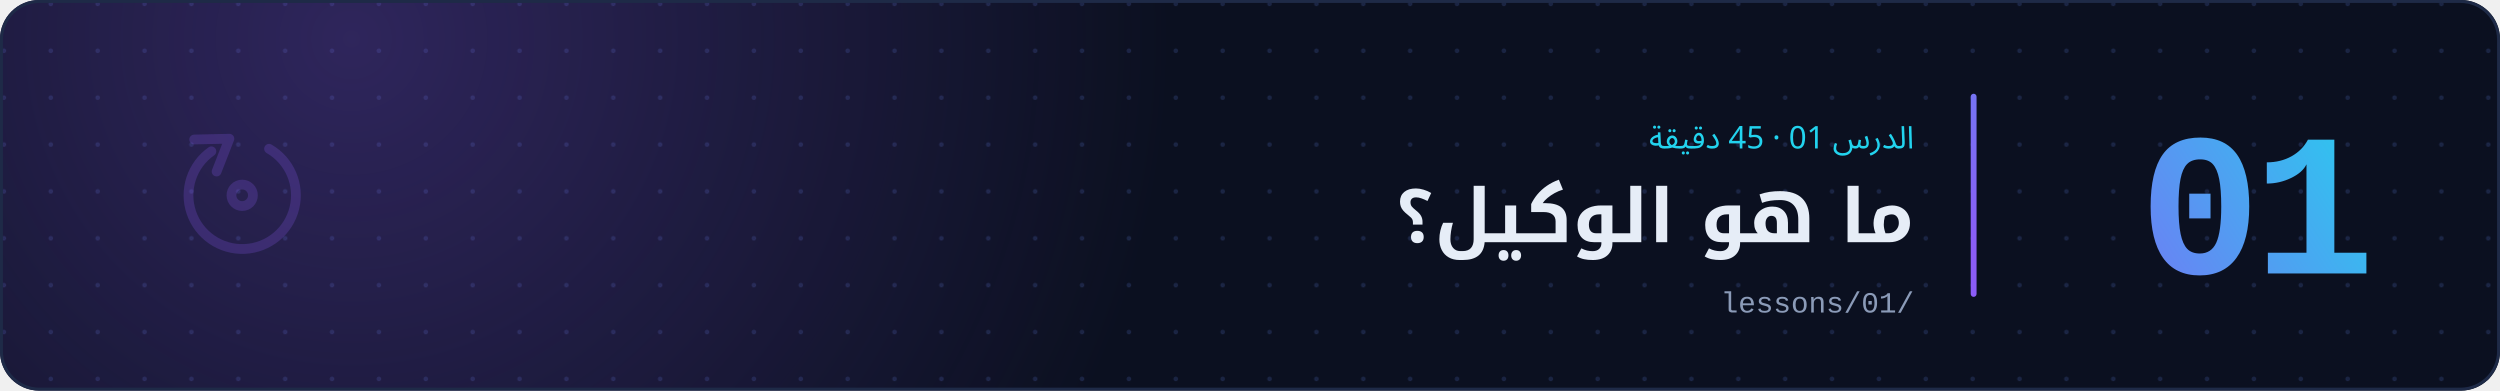
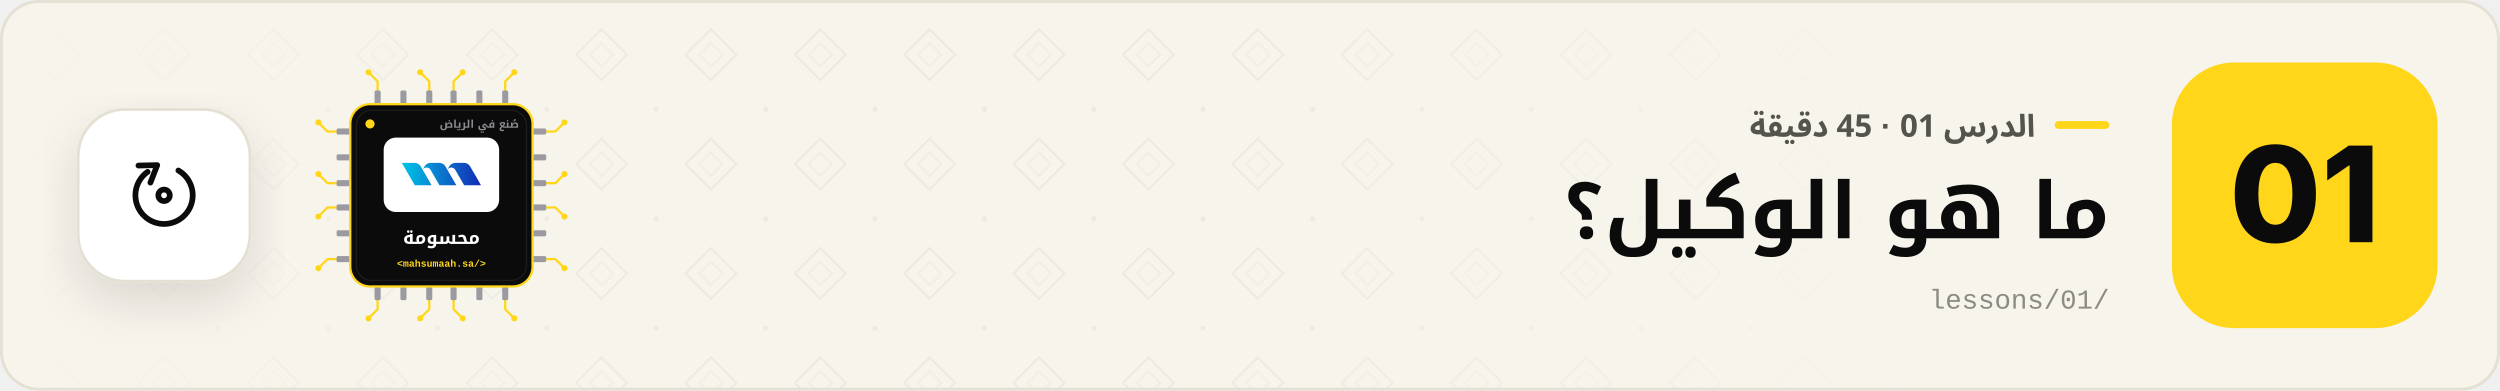
<svg xmlns="http://www.w3.org/2000/svg" viewBox="0 0 1280 200" width="1280" height="200" role="img" aria-labelledby="h01art" lang="ar">
  <defs>
-     <linearGradient id="h01arn" gradientUnits="userSpaceOnUse" x1="1216" y1="40" x2="1030" y2="160">
-       <stop offset="0" stop-color="#22d3ee" />
-       <stop offset="1" stop-color="#8b5cf6" />
-     </linearGradient>
-     <radialGradient id="h01arr" gradientUnits="userSpaceOnUse" cx="180" cy="20" r="420">
-       <stop offset="0" stop-color="#8b5cf6" stop-opacity="0.28" />
-       <stop offset="1" stop-color="#8b5cf6" stop-opacity="0" />
+     <pattern id="h01arp" width="56" height="56" patternUnits="userSpaceOnUse">
+       <g fill="none" stroke="#0B0B0C" stroke-width="1">
+         <path d="M28.0 15.0 L41.0 28.0 L28.0 41.0 L15.0 28.0 Z" />
+         <path d="M28.0 22.0 L34.0 28.0 L28.0 34.0 L22.0 28.0 Z" opacity="0.6" />
+       </g>
+       <g fill="#0B0B0C">
+         <circle cx="0" cy="0" r="1.3" />
+         <circle cx="56" cy="0" r="1.3" />
+         <circle cx="0" cy="56" r="1.3" />
+         <circle cx="56" cy="56" r="1.3" />
+       </g>
+     </pattern>
+     <radialGradient id="h01arpg" gradientUnits="userSpaceOnUse" cx="486.4" cy="100.0" r="520">
+       <stop offset="0" stop-color="#fff" stop-opacity="1" />
+       <stop offset="0.35" stop-color="#fff" stop-opacity="0.85" />
+       <stop offset="1" stop-color="#fff" stop-opacity="0" />
    </radialGradient>
-     <pattern id="h01ard" width="24" height="24" patternUnits="userSpaceOnUse">
-       <circle cx="2" cy="2" r="1.2" fill="#1a2442" />
-     </pattern>
+     <mask id="h01arpm">
+       <rect width="100%" height="100%" fill="url(#h01arpg)" />
+     </mask>
+     <filter id="h01ars" x="-20%" y="-20%" width="140%" height="160%">
+       <feDropShadow dx="0" dy="1" stdDeviation="1" flood-color="#0B0B0C" flood-opacity="0.05" />
+       <feDropShadow dx="0" dy="10" stdDeviation="12" flood-color="#0B0B0C" flood-opacity="0.12" />
+     </filter>
  </defs>
-   <rect width="1280" height="200" rx="20" fill="#0b1020" />
-   <rect width="1280" height="200" rx="20" fill="url(#h01ard)" />
-   <rect width="1280" height="200" rx="20" fill="url(#h01arr)" />
-   <rect x="0.75" y="0.75" width="1278.5" height="198.5" rx="19.5" fill="none" stroke="#1e2a47" stroke-width="1.5" />
-   <g transform="translate(64 40) scale(2.5)" opacity="0.22">
-     <g fill="none" stroke="url(#h01arn)" stroke-width="2" stroke-linecap="round" stroke-linejoin="round">
-       <path d="M29.50 14.47 A11 11 0 1 1 17.69 14.99" />
-       <path d="M18.76 19.13 L21.38 12.41 L14.17 12.57" />
-       <path d="M24 26.2 a2.2 2.2 0 1 0 0 -4.4 a2.2 2.2 0 1 0 0 4.4 z" />
+   <rect width="1280" height="200" rx="20" fill="#F7F4EC" />
+   <rect width="1280" height="200" rx="20" fill="url(#h01arp)" opacity="0.05" mask="url(#h01arpm)" />
+   <rect x="0.75" y="0.75" width="1278.5" height="198.5" rx="19.25" fill="none" stroke="#E4E0D4" stroke-width="1.5" />
+   <rect x="1112" y="32" width="136" height="136" rx="32" fill="#FFD619" />
+   <text x="1180.0" y="124.0" text-anchor="middle" font-family="'Montserrat','Inter','Segoe UI',system-ui,-apple-system,'Helvetica Neue',Arial,sans-serif" font-size="68" font-weight="800" fill="#0B0B0C">01</text>
+   <rect x="40" y="56.0" width="88" height="88" rx="24" fill="#FFFFFF" stroke="#E4E0D4" stroke-width="1.5" filter="url(#h01ars)" />
+   <g transform="translate(52.00 68.00) scale(1.3333)" fill="none" stroke="#0B0B0C" stroke-width="2.2" stroke-linecap="round" stroke-linejoin="round">
+     <path d="M29.50 14.47 A11 11 0 1 1 17.69 14.99" />
+     <path d="M18.76 19.13 L21.38 12.41 L14.17 12.57" />
+     <path d="M24 26.2 a2.2 2.2 0 1 0 0 -4.4 a2.2 2.2 0 1 0 0 4.4 z" />
+   </g>
+   <g transform="translate(156.0 30.0) scale(0.3889)">
+     <defs>
+       <linearGradient id="h01arstg" gradientUnits="userSpaceOnUse" x1="27" y1="0" x2="1644" y2="0">
+         <stop offset="0.008" stop-color="#00C4E6" />
+         <stop offset="0.169" stop-color="#03ABDE" />
+         <stop offset="0.293" stop-color="#0598D8" />
+         <stop offset="0.478" stop-color="#097BCF" />
+         <stop offset="0.664" stop-color="#0D5EC5" />
+         <stop offset="0.787" stop-color="#0F4BBF" />
+         <stop offset="0.849" stop-color="#1042BC" />
+         <stop offset="0.973" stop-color="#132EB6" />
+       </linearGradient>
+     </defs>
+     <g stroke="#FFD619" stroke-width="3" fill="none" stroke-linecap="round" stroke-linejoin="round">
+       <path d="M42 96 H30 L18 84" />
+       <path d="M318 96 H330 L342 84" />
+       <path d="M96 42 V30 L84 18" />
+       <path d="M96 318 V330 L84 342" />
+       <path d="M42 164 H30 L18 152" />
+       <path d="M318 164 H330 L342 152" />
+       <path d="M164 42 V30 L152 18" />
+       <path d="M164 318 V330 L152 342" />
+       <path d="M42 196 H30 L18 208" />
+       <path d="M318 196 H330 L342 208" />
+       <path d="M196 42 V30 L208 18" />
+       <path d="M196 318 V330 L208 342" />
+       <path d="M42 264 H30 L18 276" />
+       <path d="M318 264 H330 L342 276" />
+       <path d="M264 42 V30 L276 18" />
+       <path d="M264 318 V330 L276 342" />
    </g>
+     <g fill="#FFD619">
+       <circle cx="18" cy="84" r="4" />
+       <circle cx="342" cy="84" r="4" />
+       <circle cx="84" cy="18" r="4" />
+       <circle cx="84" cy="342" r="4" />
+       <circle cx="18" cy="152" r="4" />
+       <circle cx="342" cy="152" r="4" />
+       <circle cx="152" cy="18" r="4" />
+       <circle cx="152" cy="342" r="4" />
+       <circle cx="18" cy="208" r="4" />
+       <circle cx="342" cy="208" r="4" />
+       <circle cx="208" cy="18" r="4" />
+       <circle cx="208" cy="342" r="4" />
+       <circle cx="18" cy="276" r="4" />
+       <circle cx="342" cy="276" r="4" />
+       <circle cx="276" cy="18" r="4" />
+       <circle cx="276" cy="342" r="4" />
+     </g>
+     <g fill="#9A9AA0">
+       <rect x="42" y="92" width="18" height="8" rx="2" />
+       <rect x="300" y="92" width="18" height="8" rx="2" />
+       <rect x="92" y="42" width="8" height="18" rx="2" />
+       <rect x="92" y="300" width="8" height="18" rx="2" />
+       <rect x="42" y="126" width="18" height="8" rx="2" />
+       <rect x="300" y="126" width="18" height="8" rx="2" />
+       <rect x="126" y="42" width="8" height="18" rx="2" />
+       <rect x="126" y="300" width="8" height="18" rx="2" />
+       <rect x="42" y="160" width="18" height="8" rx="2" />
+       <rect x="300" y="160" width="18" height="8" rx="2" />
+       <rect x="160" y="42" width="8" height="18" rx="2" />
+       <rect x="160" y="300" width="8" height="18" rx="2" />
+       <rect x="42" y="192" width="18" height="8" rx="2" />
+       <rect x="300" y="192" width="18" height="8" rx="2" />
+       <rect x="192" y="42" width="8" height="18" rx="2" />
+       <rect x="192" y="300" width="8" height="18" rx="2" />
+       <rect x="42" y="226" width="18" height="8" rx="2" />
+       <rect x="300" y="226" width="18" height="8" rx="2" />
+       <rect x="226" y="42" width="8" height="18" rx="2" />
+       <rect x="226" y="300" width="8" height="18" rx="2" />
+       <rect x="42" y="260" width="18" height="8" rx="2" />
+       <rect x="300" y="260" width="18" height="8" rx="2" />
+       <rect x="260" y="42" width="8" height="18" rx="2" />
+       <rect x="260" y="300" width="8" height="18" rx="2" />
+     </g>
+     <rect x="60" y="60" width="240" height="240" rx="26" fill="#0B0B0C" stroke="#FFD619" stroke-width="3" />
+     <rect x="68" y="68" width="224" height="224" rx="20" fill="none" stroke="#FFFFFF" stroke-opacity="0.08" stroke-width="1.5" />
+     <circle cx="86" cy="86" r="6" fill="#FFD619" />
+     <text x="282" y="91" text-anchor="end" font-family="'Estedad','IBM Plex Sans Arabic','Noto Kufi Arabic','Noto Sans Arabic','Segoe UI','Geeza Pro',Arial,Tahoma,sans-serif" font-size="14" font-weight="700" fill="#8C8C92">صُنع في الرياض</text>
+     <rect x="104" y="104" width="152" height="98" rx="16" fill="#FFFFFF" />
+     <g transform="translate(126.26 135.44) scale(0.06432)" fill="url(#h01arstg)">
+       <path d="M293.0 28.5 L302.0 30.5 L316.0 32.5 L327.0 35.5 L333.0 36.5 L359.0 48.5 L362.1 51.5 L371.0 56.5 L385.9 68.5 L388.1 71.5 L389.9 72.5 L394.9 77.5 L395.1 78.5 L398.9 82.5 L399.2 83.5 L403.9 88.5 L408.2 95.5 L411.8 99.5 L413.2 103.5 L414.9 105.5 L417.1 110.5 L418.9 112.5 L420.2 115.5 L422.9 118.5 L425.1 124.5 L426.9 126.5 L429.1 131.5 L431.9 134.5 L433.1 137.5 L434.8 139.5 L437.1 145.5 L439.8 148.5 L440.2 150.5 L442.9 153.5 L448.1 164.5 L451.9 168.5 L453.1 172.5 L454.9 174.5 L457.0 179.5 L458.8 181.5 L461.1 186.5 L463.8 189.5 L464.1 191.5 L466.1 195.5 L467.8 197.5 L469.1 200.5 L471.8 203.5 L472.2 205.5 L474.9 209.5 L477.0 214.5 L478.9 216.5 L480.1 219.5 L483.8 224.5 L484.2 226.5 L486.9 230.5 L488.2 234.5 L491.9 238.5 L493.2 241.5 L495.9 244.5 L497.1 247.5 L498.9 249.5 L501.1 254.5 L503.9 257.5 L509.1 268.5 L511.8 271.5 L514.1 276.5 L515.8 278.5 L517.1 282.5 L519.0 284.5 L520.2 287.5 L522.9 290.5 L529.1 303.5 L531.9 306.5 L533.1 309.5 L534.9 311.5 L540.1 322.5 L542.9 325.5 L545.1 330.5 L547.8 334.5 L548.1 336.5 L550.8 339.5 L553.1 344.5 L554.9 346.5 L558.1 353.5 L559.8 355.5 L560.2 357.5 L562.9 360.5 L565.1 365.5 L566.9 367.5 L568.2 371.5 L571.9 376.5 L573.1 379.5 L575.0 381.5 L577.0 386.5 L579.8 390.5 L580.2 392.5 L582.9 395.5 L585.1 400.5 L586.9 402.5 L588.2 406.5 L590.8 409.5 L593.1 414.5 L594.9 416.5 L597.0 421.5 L599.8 425.5 L600.2 427.5 L603.8 431.5 L605.2 435.5 L607.9 439.5 L608.2 441.5 L610.9 444.5 L613.2 449.5 L615.0 451.5 L617.1 456.5 L618.9 458.5 L620.2 462.5 L623.8 466.5 L625.2 470.5 L627.9 474.5 L628.2 476.5 L630.9 479.5 L632.9 483.5 L633.0 486.5 L291.0 486.5 L289.1 485.5 L287.8 482.5 L284.1 477.5 L282.9 473.5 L281.1 471.5 L279.8 468.5 L277.1 465.5 L274.9 460.5 L273.1 458.5 L270.8 452.5 L268.1 449.5 L266.9 446.5 L265.1 444.5 L262.9 439.5 L261.1 437.5 L259.9 433.5 L256.2 429.5 L255.8 427.5 L253.0 423.5 L250.9 418.5 L249.1 416.5 L246.8 411.5 L244.2 408.5 L243.8 406.5 L241.1 402.5 L238.9 397.5 L236.1 394.5 L230.9 383.5 L229.1 381.5 L227.8 378.5 L225.1 375.5 L219.9 364.5 L216.1 359.5 L214.9 356.5 L213.0 354.5 L211.8 350.5 L208.2 345.5 L206.9 342.5 L205.1 340.5 L202.9 335.5 L201.1 333.5 L199.9 329.5 L196.2 325.5 L193.9 320.5 L192.2 318.5 L191.8 316.5 L189.0 312.5 L187.9 309.5 L185.1 306.5 L178.8 293.5 L176.1 290.5 L174.9 287.5 L172.1 283.5 L171.8 281.5 L169.2 278.5 L167.8 274.5 L164.2 270.5 L163.8 268.5 L161.1 264.5 L159.8 260.5 L157.1 257.5 L154.8 252.5 L152.2 249.5 L150.9 245.5 L149.1 243.5 L146.9 238.5 L144.2 235.5 L139.9 226.5 L136.2 221.5 L135.8 219.5 L132.2 214.5 L131.8 212.5 L130.1 210.5 L127.9 205.5 L125.1 202.5 L121.9 195.5 L120.2 193.5 L118.8 189.5 L116.1 186.5 L114.9 183.5 L113.1 181.5 L110.9 176.5 L108.2 172.5 L107.8 170.5 L104.2 166.5 L103.8 164.5 L102.1 162.5 L99.0 155.5 L97.2 153.5 L94.8 148.5 L92.2 145.5 L90.9 141.5 L89.1 139.5 L86.9 134.5 L84.1 131.5 L81.9 126.5 L80.2 124.5 L78.9 120.5 L77.0 118.5 L75.8 115.5 L73.1 112.5 L67.9 101.5 L65.1 98.5 L62.9 93.5 L61.1 91.5 L59.8 87.5 L56.2 82.5 L54.9 79.5 L52.2 76.5 L50.8 72.5 L48.2 68.5 L47.8 66.5 L45.1 63.5 L43.8 60.5 L41.0 56.5 L38.9 51.5 L37.1 49.5 L35.9 46.5 L32.1 41.5 L30.9 37.5 L29.1 35.5 L27.1 31.5 L27.1 29.5 L29.0 28.5 Z" />
+       <path d="M798.0 28.5 L822.0 32.5 L833.0 35.5 L838.9 36.5 L848.0 40.5 L853.0 43.5 L858.9 45.5 L876.9 56.5 L880.1 59.5 L882.0 60.5 L886.1 64.5 L887.9 65.5 L896.1 73.5 L908.8 87.5 L909.1 88.5 L910.9 90.5 L912.1 93.5 L915.8 97.5 L917.1 100.5 L918.9 102.5 L921.0 107.5 L923.8 111.5 L924.2 113.5 L927.9 117.5 L933.1 128.5 L934.9 130.5 L936.1 133.5 L939.9 138.5 L940.2 140.5 L941.9 142.5 L945.2 149.5 L947.9 152.5 L949.1 155.5 L950.9 157.5 L953.1 163.5 L956.0 166.5 L957.0 169.5 L959.9 173.5 L964.1 182.5 L966.9 185.5 L969.2 190.5 L971.0 192.5 L972.2 196.5 L975.8 201.5 L977.1 204.5 L979.0 206.5 L981.2 211.5 L982.9 213.5 L984.2 217.5 L987.8 221.5 L988.2 223.5 L989.9 225.5 L996.1 237.5 L999.8 241.5 L1001.1 244.5 L1002.9 246.5 L1005.1 251.5 L1007.8 254.5 L1008.2 256.5 L1011.0 260.5 L1013.0 265.5 L1014.9 267.5 L1017.2 272.5 L1019.9 275.5 L1021.1 279.5 L1023.9 283.5 L1024.2 285.5 L1027.8 289.5 L1029.1 292.5 L1030.9 294.5 L1033.1 300.5 L1034.9 302.5 L1036.1 305.5 L1038.8 308.5 L1045.1 321.5 L1046.9 323.5 L1048.2 326.5 L1050.9 329.5 L1052.2 333.5 L1053.9 335.5 L1057.2 342.5 L1059.9 345.5 L1062.1 350.5 L1063.8 352.5 L1064.1 354.5 L1066.8 357.5 L1069.0 362.5 L1070.8 364.5 L1076.1 375.5 L1078.9 378.5 L1081.1 383.5 L1083.9 387.5 L1084.2 389.5 L1086.8 392.5 L1089.1 397.5 L1092.0 401.5 L1093.1 404.5 L1094.8 406.5 L1096.2 410.5 L1099.8 414.5 L1101.1 418.5 L1102.9 420.5 L1105.1 425.5 L1106.9 427.5 L1109.1 432.5 L1111.0 434.5 L1113.1 439.5 L1115.8 443.5 L1116.2 445.5 L1119.8 449.5 L1121.1 453.5 L1122.9 455.5 L1125.1 460.5 L1126.9 462.5 L1129.1 467.5 L1131.9 470.5 L1132.2 472.5 L1134.2 476.5 L1135.8 478.5 L1137.1 481.5 L1139.0 483.5 L1139.0 486.5 L796.9 486.5 L795.1 485.5 L793.1 483.5 L790.9 478.5 L789.1 476.5 L787.8 472.5 L785.1 469.5 L782.9 464.5 L781.0 462.5 L778.9 457.5 L777.2 455.5 L774.9 450.5 L772.2 447.5 L770.8 443.5 L769.1 441.5 L766.9 436.5 L765.1 434.5 L763.8 431.5 L760.2 426.5 L759.8 424.5 L757.1 420.5 L755.9 417.5 L753.2 414.5 L750.9 409.5 L748.2 405.5 L746.9 401.5 L744.2 398.5 L742.9 395.5 L741.1 393.5 L738.9 388.5 L736.2 384.5 L735.9 382.5 L733.1 379.5 L730.9 374.5 L729.1 372.5 L727.0 367.5 L725.2 365.5 L722.9 360.5 L720.2 357.5 L718.9 353.5 L717.2 351.5 L714.9 346.5 L712.2 343.5 L711.8 341.5 L708.2 336.5 L706.9 332.5 L705.1 330.5 L703.9 327.5 L701.1 324.5 L694.9 311.5 L692.1 308.5 L690.9 305.5 L688.1 301.5 L687.8 299.5 L684.2 294.5 L683.8 292.5 L681.1 289.5 L678.9 284.5 L677.2 282.5 L675.8 278.5 L673.1 275.5 L670.8 270.5 L669.1 268.5 L665.9 261.5 L664.2 259.5 L662.9 256.5 L660.1 253.5 L658.9 249.5 L657.1 247.5 L655.0 242.5 L653.1 240.5 L651.8 237.5 L649.1 234.5 L646.9 228.5 L645.1 226.5 L642.8 221.5 L640.1 218.5 L635.9 209.5 L632.2 204.5 L631.0 201.5 L629.1 199.5 L623.8 188.5 L621.1 185.5 L618.9 180.5 L616.1 176.5 L615.8 174.5 L613.1 171.5 L611.9 168.5 L609.1 165.5 L607.9 162.5 L605.1 159.5 L604.8 158.5 L595.0 148.5 L585.0 140.5 L581.1 138.5 L578.9 136.5 L561.0 128.5 L549.0 126.5 L546.0 125.5 L531.5 124.7 L517.0 125.5 L502.0 128.5 L483.0 137.5 L478.1 140.5 L474.9 143.5 L473.1 144.5 L459.9 157.5 L456.2 157.5 L459.0 154.5 L461.2 149.5 L463.8 146.5 L464.2 144.5 L465.9 142.5 L468.1 137.5 L470.9 134.5 L474.1 127.5 L475.9 125.5 L476.2 123.5 L479.8 118.5 L481.1 115.5 L483.8 112.5 L484.1 110.5 L486.9 106.5 L488.2 102.5 L491.8 98.5 L493.1 95.5 L495.8 92.5 L496.2 90.5 L499.9 86.5 L500.1 85.5 L502.9 83.5 L508.0 76.5 L513.1 71.5 L514.9 70.5 L515.1 69.5 L517.1 67.5 L523.9 62.5 L525.1 60.5 L529.0 57.5 L539.0 51.5 L541.1 49.5 L551.0 44.5 L554.0 43.5 L557.1 41.5 L563.0 39.5 L569.0 36.5 L586.0 32.5 L600.0 30.5 L608.0 28.5 Z" />
+       <path d="M1305.0 28.5 L1332.0 33.5 L1344.0 36.5 L1370.0 48.5 L1371.8 49.5 L1372.2 50.5 L1383.9 57.5 L1389.1 62.5 L1395.9 67.5 L1405.9 77.5 L1409.1 82.5 L1415.9 89.5 L1416.1 90.5 L1419.8 95.5 L1421.1 98.5 L1423.9 101.5 L1425.1 104.5 L1427.8 108.5 L1428.2 110.5 L1431.8 115.5 L1433.1 118.5 L1434.9 120.5 L1437.1 125.5 L1438.8 127.5 L1440.2 131.5 L1442.9 134.5 L1445.1 139.5 L1446.9 141.5 L1449.1 146.5 L1450.9 148.5 L1452.1 151.5 L1455.8 156.5 L1456.2 158.5 L1458.9 162.5 L1461.1 167.5 L1463.8 170.5 L1466.1 175.5 L1467.8 177.5 L1469.1 181.5 L1470.9 183.5 L1472.1 186.5 L1474.9 189.5 L1481.1 202.5 L1483.9 205.5 L1485.1 208.5 L1486.9 210.5 L1489.1 215.5 L1491.8 219.5 L1492.2 221.5 L1494.9 224.5 L1501.1 236.5 L1503.8 239.5 L1505.1 242.5 L1507.9 245.5 L1513.1 255.5 L1515.9 258.5 L1517.1 262.5 L1519.9 266.5 L1520.2 268.5 L1522.9 271.5 L1524.2 274.5 L1527.8 279.5 L1528.2 281.5 L1530.9 285.5 L1533.1 290.5 L1535.9 293.5 L1541.2 304.5 L1543.8 307.5 L1544.2 309.5 L1547.8 314.5 L1548.2 316.5 L1549.9 318.5 L1553.2 325.5 L1555.9 328.5 L1560.1 337.5 L1563.8 342.5 L1565.0 345.5 L1566.9 347.5 L1568.2 351.5 L1570.9 355.5 L1572.1 358.5 L1574.9 361.5 L1577.1 366.5 L1579.8 370.5 L1581.1 374.5 L1583.8 377.5 L1585.1 380.5 L1586.9 382.5 L1593.1 395.5 L1595.9 398.5 L1597.1 401.5 L1598.8 403.5 L1600.2 407.5 L1603.8 412.5 L1604.2 414.5 L1606.9 417.5 L1608.2 421.5 L1611.8 426.5 L1612.1 428.5 L1614.9 431.5 L1617.1 436.5 L1618.9 438.5 L1620.1 442.5 L1623.8 447.5 L1624.2 449.5 L1627.8 453.5 L1628.1 455.5 L1632.1 463.5 L1635.9 468.5 L1637.1 471.5 L1639.0 473.5 L1640.2 477.5 L1642.9 480.5 L1643.8 482.5 L1643.9 486.5 L1301.9 486.5 L1297.1 480.5 L1294.9 475.5 L1293.2 473.5 L1291.8 469.5 L1288.2 465.5 L1286.9 461.5 L1285.1 459.5 L1282.9 454.5 L1281.1 452.5 L1279.9 449.5 L1276.2 444.5 L1275.9 442.5 L1273.1 438.5 L1270.9 433.5 L1268.1 430.5 L1263.9 421.5 L1260.2 416.5 L1259.0 413.5 L1257.1 411.5 L1251.8 400.5 L1249.1 397.5 L1246.9 392.5 L1245.1 390.5 L1243.0 385.5 L1241.1 383.5 L1238.9 378.5 L1236.2 375.5 L1235.8 373.5 L1233.1 369.5 L1231.8 365.5 L1228.2 361.5 L1222.9 350.5 L1221.0 348.5 L1219.8 345.5 L1217.2 342.5 L1211.9 331.5 L1208.1 326.5 L1206.9 323.5 L1205.2 321.5 L1203.9 317.5 L1201.2 314.5 L1199.0 309.5 L1197.1 307.5 L1191.8 296.5 L1189.1 293.5 L1186.8 288.5 L1185.0 286.5 L1182.9 281.5 L1181.1 279.5 L1179.9 276.5 L1176.1 271.5 L1170.9 260.5 L1168.1 257.5 L1165.9 252.5 L1164.2 250.5 L1162.8 246.5 L1161.0 244.5 L1159.9 241.5 L1157.1 238.5 L1150.9 225.5 L1148.1 222.5 L1146.9 219.5 L1145.1 217.5 L1143.8 213.5 L1140.2 208.5 L1139.8 206.5 L1136.2 202.5 L1134.8 198.5 L1133.1 196.5 L1132.2 194.5 L1131.8 192.5 L1129.2 189.5 L1127.9 186.5 L1124.2 181.5 L1123.9 179.5 L1121.1 175.5 L1118.9 170.5 L1116.1 167.5 L1114.8 164.5 L1112.1 161.5 L1111.8 160.5 L1101.9 149.5 L1094.0 143.5 L1090.9 140.5 L1084.0 136.5 L1081.1 135.5 L1075.9 132.5 L1072.1 131.5 L1067.0 128.5 L1052.0 125.5 L1037.5 124.7 L1023.0 125.5 L1008.0 128.5 L990.1 136.5 L987.9 138.5 L978.1 144.5 L969.0 153.5 L967.9 155.5 L963.9 155.5 L964.1 153.5 L967.8 149.5 L968.2 147.5 L969.9 145.5 L973.1 138.5 L974.9 136.5 L976.2 133.5 L978.9 130.5 L985.1 117.5 L987.9 114.5 L989.1 111.5 L990.9 109.5 L993.1 104.5 L994.9 102.5 L997.1 97.5 L999.9 94.5 L1004.1 87.5 L1008.9 82.5 L1009.2 81.5 L1026.1 64.5 L1028.0 63.5 L1036.1 56.5 L1044.9 51.5 L1048.1 48.5 L1059.9 43.5 L1065.0 40.5 L1070.9 38.5 L1072.0 37.5 L1087.0 33.5 L1114.0 28.5 Z" />
+     </g>
+     <text x="180" y="244" text-anchor="middle" font-family="'Estedad','IBM Plex Sans Arabic','Noto Kufi Arabic','Noto Sans Arabic','Segoe UI','Geeza Pro',Arial,Tahoma,sans-serif" font-size="24" font-weight="800" fill="#FFFFFF">محسومة</text>
+     <text x="180" y="274" text-anchor="middle" font-family="'JetBrains Mono','SFMono-Regular',ui-monospace,Menlo,Consolas,'Liberation Mono',monospace" font-size="13" font-weight="700" fill="#FFD619">&lt;mahsumaah.sa/&gt;</text>
  </g>
-   <text x="1216" y="140" text-anchor="end" font-family="'JetBrains Mono','SFMono-Regular',ui-monospace,Menlo,Consolas,'Liberation Mono',monospace" font-size="104" font-weight="700" fill="url(#h01arn)" letter-spacing="-4" direction="ltr">01</text>
-   <rect x="1009" y="48" width="3" height="104" rx="1.5" fill="url(#h01arn)" />
-   <text x="980" y="76" text-anchor="end" font-family="'IBM Plex Sans Arabic','Noto Sans Arabic','Noto Kufi Arabic','Segoe UI','Geeza Pro',Tahoma,sans-serif" font-size="16" fill="#22d3ee" letter-spacing="0">الدرس 01 · 45 دقيقة</text>
-   <text x="980" y="124" text-anchor="end" font-family="'Noto Kufi Arabic','IBM Plex Sans Arabic','Noto Sans Arabic','Segoe UI','Geeza Pro',Tahoma,sans-serif" font-size="38" font-weight="700" fill="#e6edf7">ما هو الوكيل؟</text>
-   <text x="980" y="160" text-anchor="end" font-family="'JetBrains Mono','SFMono-Regular',ui-monospace,Menlo,Consolas,'Liberation Mono',monospace" font-size="15" fill="#8b9bb8" direction="ltr">lessons/01/</text>
+   <rect x="1052" y="62" width="28" height="4" rx="2" fill="#FFD619" />
+   <text x="1042" y="70" text-anchor="end" font-family="'IBM Plex Sans Arabic','Estedad','Noto Sans Arabic','Segoe UI','Geeza Pro',Arial,Tahoma,sans-serif" font-size="16" font-weight="700" letter-spacing="0" fill="#55534E">‫الدرس 01 · 45 دقيقة‬</text>
+   <text x="1080" y="122" text-anchor="end" font-family="'Estedad','IBM Plex Sans Arabic','Noto Kufi Arabic','Noto Sans Arabic','Segoe UI','Geeza Pro',Arial,Tahoma,sans-serif" font-size="40" font-weight="800" fill="#0B0B0C">‫ما هو الوكيل؟‬</text>
+   <text x="1080" y="158" text-anchor="end" font-family="'JetBrains Mono','SFMono-Regular',ui-monospace,Menlo,Consolas,'Liberation Mono',monospace" font-size="14" fill="#8C8A84">lessons/01/</text>
</svg>
